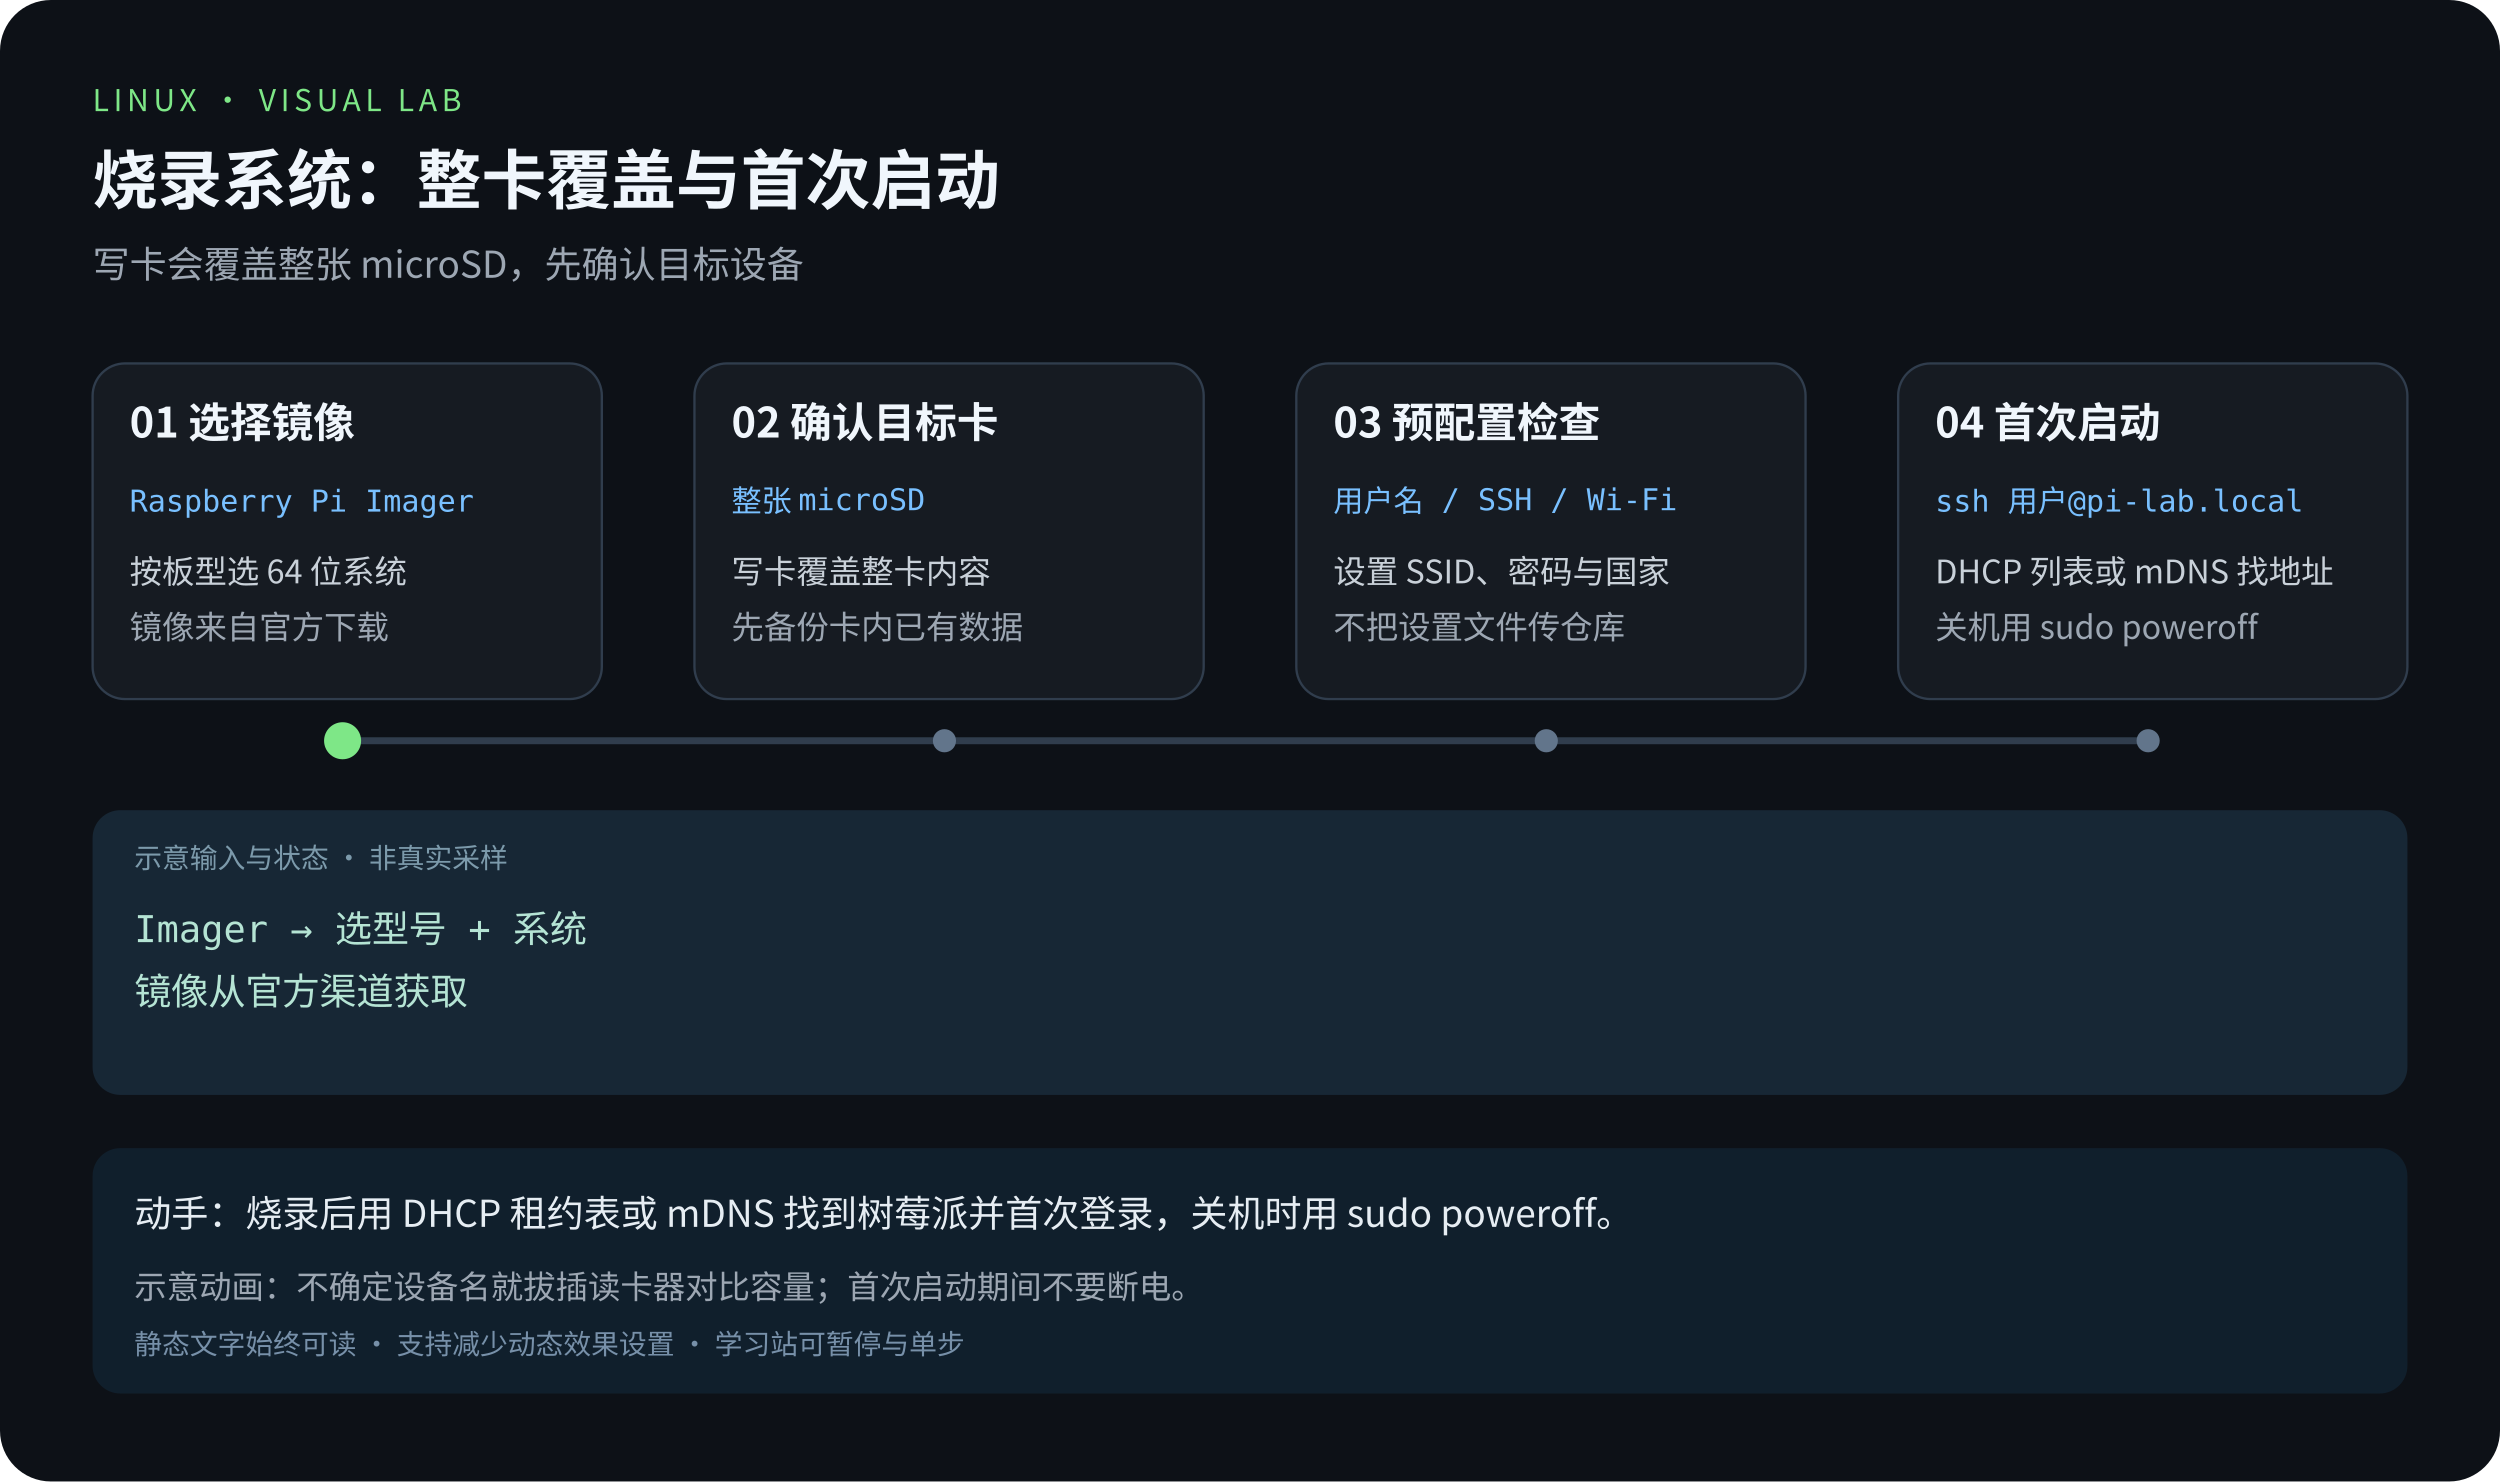
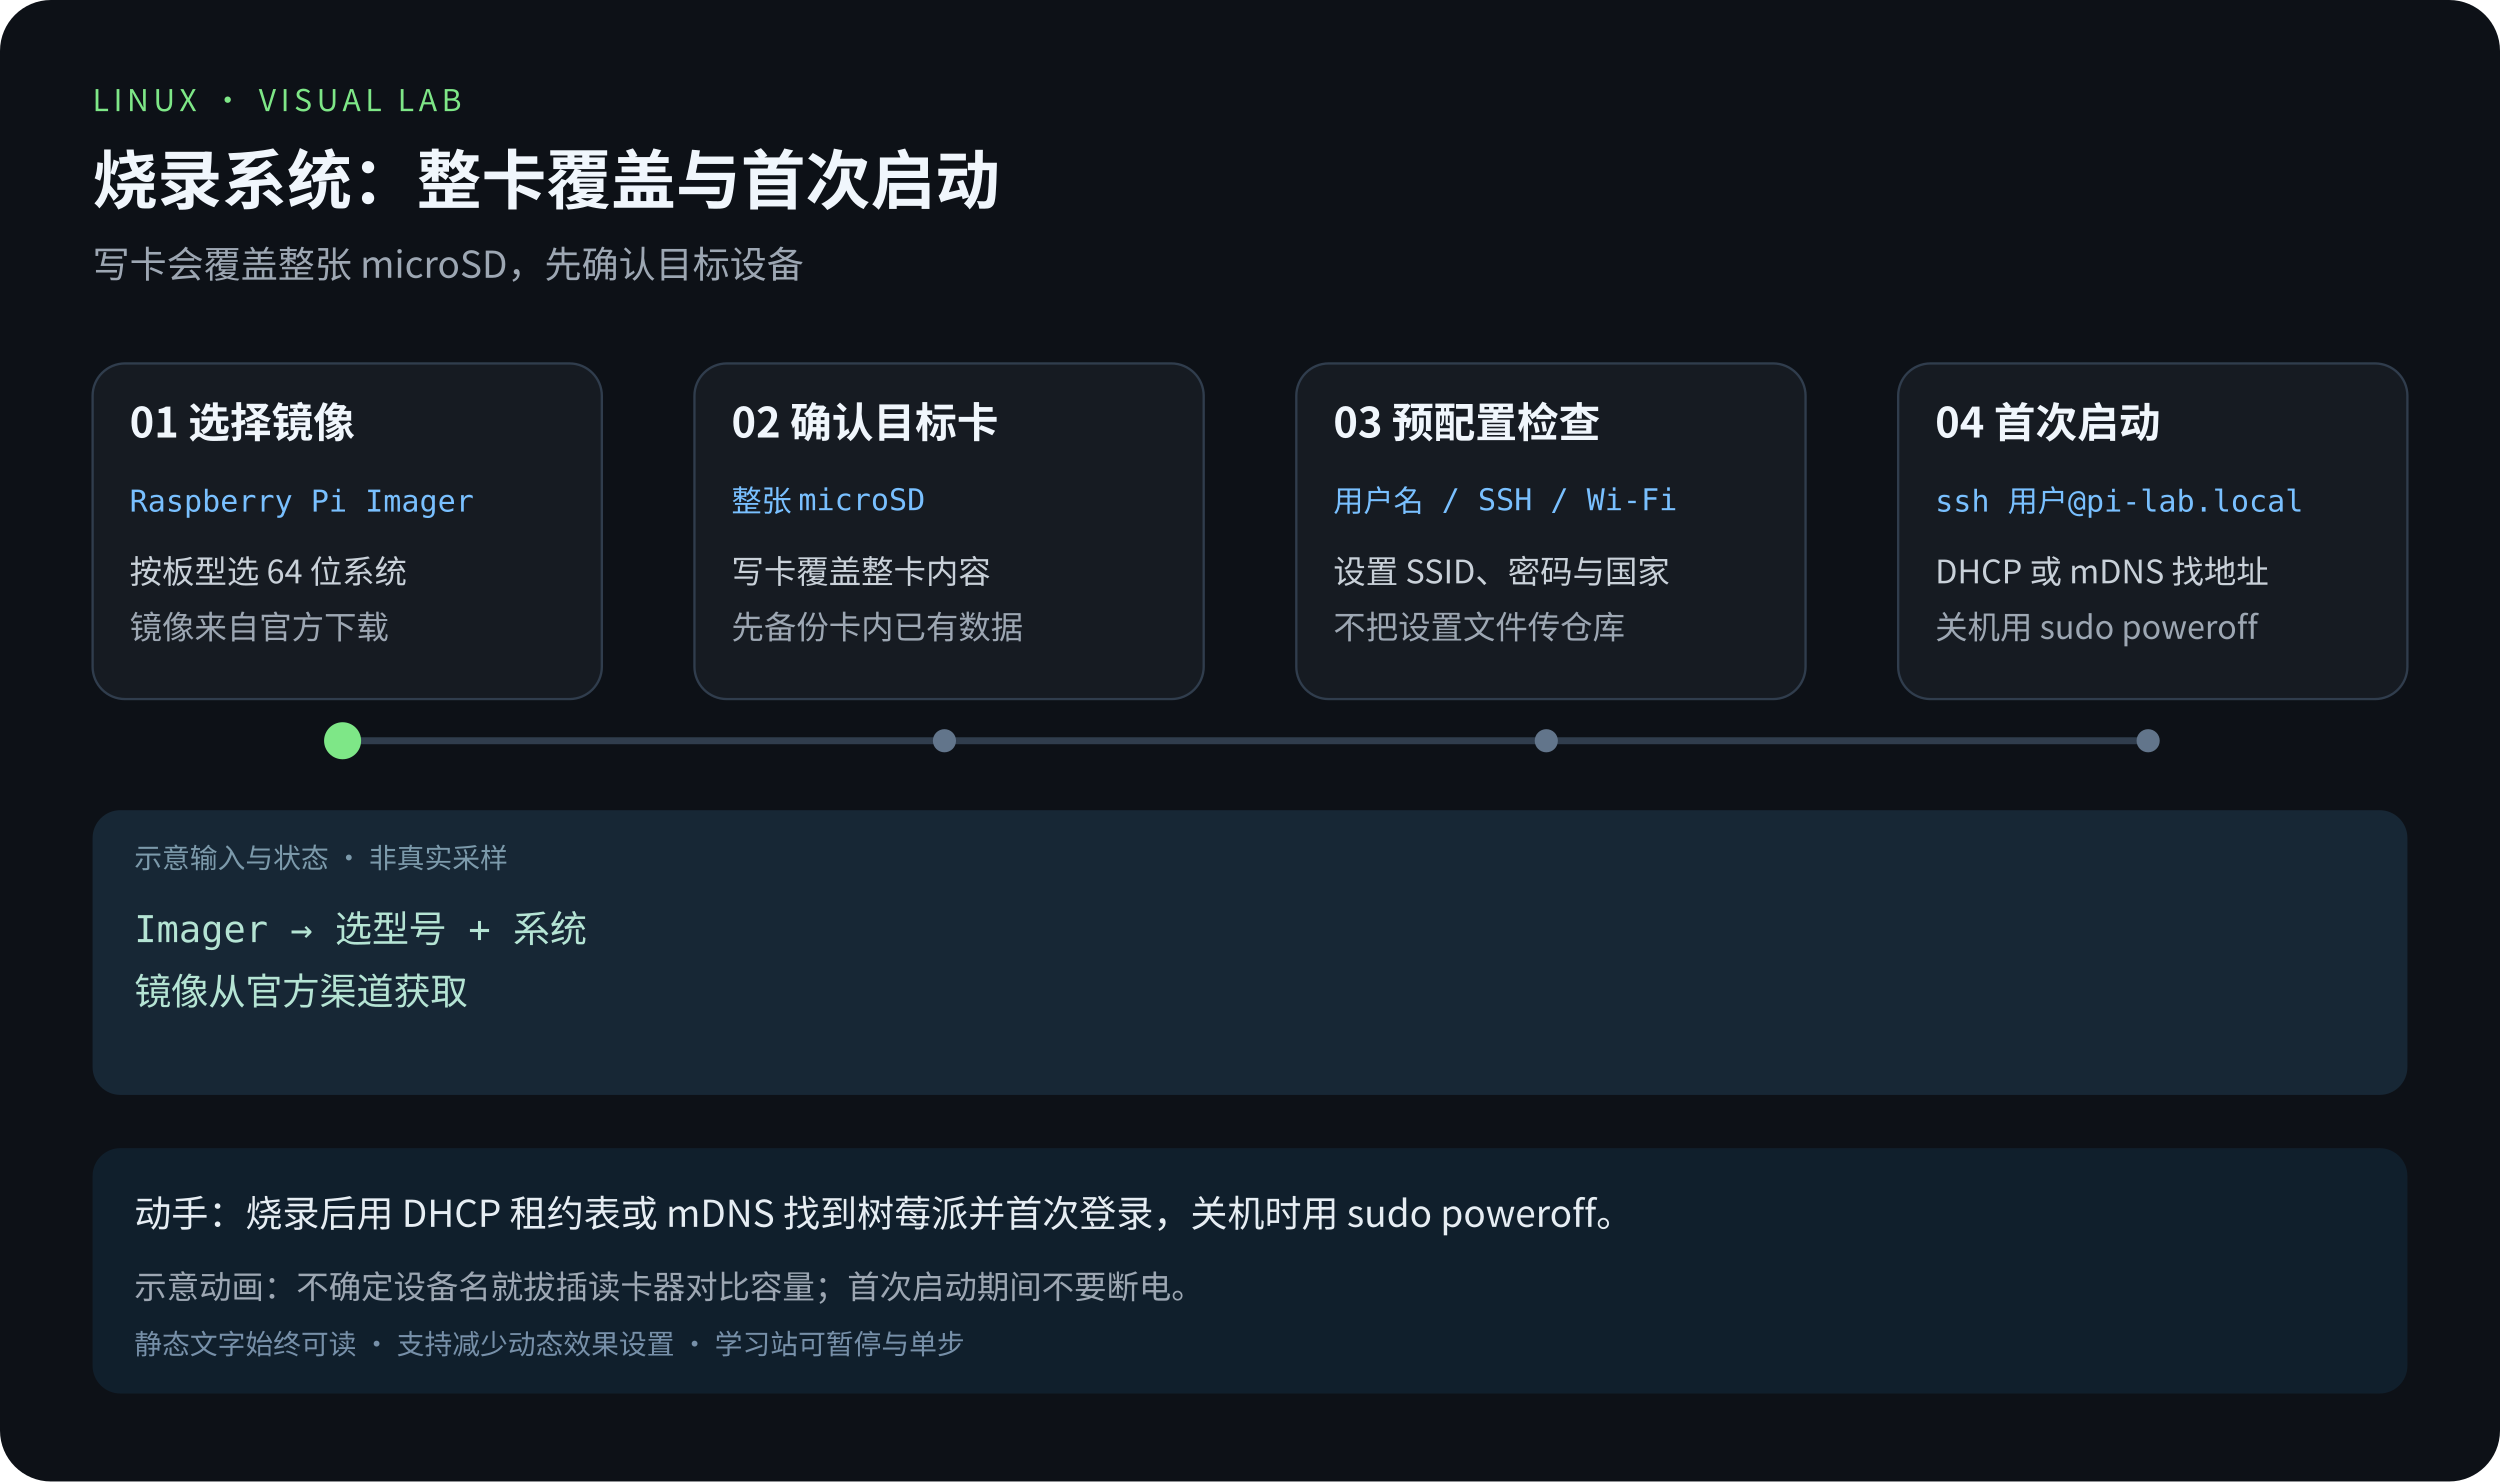
<svg xmlns="http://www.w3.org/2000/svg" width="1080" height="640" viewBox="0 0 1080 640" role="img" aria-labelledby="title desc">
  <style>
text{font-family:"Noto Sans CJK SC","Microsoft YaHei",sans-serif}
.code{font-family:Consolas,monospace}
.focus{opacity:0}
.output{opacity:0}.output.phase-0{opacity:1}
@keyframes step0{0%,24.9%{opacity:1}25%,100%{opacity:0}}.phase-0{animation:step0 12s linear 3}@keyframes step1{0%,24.9%{opacity:0}25%,49.9%{opacity:1}50%,100%{opacity:0}}.phase-1{animation:step1 12s linear 3}@keyframes step2{0%,49.9%{opacity:0}50%,74.9%{opacity:1}75%,100%{opacity:0}}.phase-2{animation:step2 12s linear 3}@keyframes step3{0%,74.9%{opacity:0}75%,100%{opacity:1}}.phase-3{animation:step3 12s linear 3}
@keyframes travel{0%,15%{transform:translateX(0)}25%,40%{transform:translateX(260px)}50%,65%{transform:translateX(520px)}75%,100%{transform:translateX(780px)}}
.token{animation:travel 12s ease-in-out 3}
@media (prefers-reduced-motion:reduce){.focus,.token,.output{animation:none}.token{display:none}}
</style>
  <rect width="1080" height="640" rx="22" fill="#0d1117" />
  <text x="40" y="48" fill="#7ee787" font-size="13" letter-spacing="2">LINUX · VISUAL LAB</text>
  <text x="40" y="88" fill="#f0f6fc" font-size="28" font-weight="bold">烧录系统：整卡覆盖与首次启动</text>
  <text x="40" y="120" fill="#9da7b3" font-size="16">写卡会覆盖整张 microSD，先确认目标设备</text>
  <path d="M148 320 H928" fill="none" stroke="#303d4d" stroke-width="3" />
  <g>
    <rect x="40" y="157" width="220" height="145" rx="14" fill="#161b22" stroke="#303d4d" />
    <rect class="focus phase-0" x="40" y="157" width="220" height="145" rx="14" fill="none" stroke="#58a6ff" stroke-width="3" />
    <text x="56" y="189" fill="#f0f6fc" font-size="18" font-weight="bold">01 选择镜像</text>
    <text class="code" x="56" y="221" fill="#79c0ff" font-size="13">Raspberry Pi Imager</text>
    <text x="56" y="252" fill="#c9d1d9" font-size="14">按板型选 64 位系统</text>
    <text x="56" y="276" fill="#9da7b3" font-size="14">镜像来自官方下载</text>
    <circle cx="148" cy="320" r="5" fill="#62758b" />
  </g>
  <g>
    <rect x="300" y="157" width="220" height="145" rx="14" fill="#161b22" stroke="#303d4d" />
    <rect class="focus phase-1" x="300" y="157" width="220" height="145" rx="14" fill="none" stroke="#58a6ff" stroke-width="3" />
    <text x="316" y="189" fill="#f0f6fc" font-size="18" font-weight="bold">02 确认目标卡</text>
    <text class="code" x="316" y="221" fill="#79c0ff" font-size="13">整张 microSD</text>
    <text x="316" y="252" fill="#c9d1d9" font-size="14">写卡覆盖整卡内容</text>
    <text x="316" y="276" fill="#9da7b3" font-size="14">先备份卡内已有数据</text>
    <circle cx="408" cy="320" r="5" fill="#62758b" />
  </g>
  <g>
    <rect x="560" y="157" width="220" height="145" rx="14" fill="#161b22" stroke="#303d4d" />
    <rect class="focus phase-2" x="560" y="157" width="220" height="145" rx="14" fill="none" stroke="#58a6ff" stroke-width="3" />
    <text x="576" y="189" fill="#f0f6fc" font-size="18" font-weight="bold">03 预配置检查</text>
    <text class="code" x="576" y="221" fill="#79c0ff" font-size="13">用户名 / SSH / Wi-Fi</text>
    <text x="576" y="252" fill="#c9d1d9" font-size="14">设置 SSID、密码与国家</text>
    <text x="576" y="276" fill="#9da7b3" font-size="14">不把设置文件传仓库</text>
    <circle cx="668" cy="320" r="5" fill="#62758b" />
  </g>
  <g>
    <rect x="820" y="157" width="220" height="145" rx="14" fill="#161b22" stroke="#303d4d" />
    <rect class="focus phase-3" x="820" y="157" width="220" height="145" rx="14" fill="none" stroke="#58a6ff" stroke-width="3" />
    <text x="836" y="189" fill="#f0f6fc" font-size="18" font-weight="bold">04 首次启动</text>
    <text class="code" x="836" y="221" fill="#79c0ff" font-size="13">ssh 用户@pi-lab.local</text>
-     <text x="836" y="252" fill="#c9d1d9" font-size="14">DHCP 列表或 mDNS 找地址</text>
+     <text x="836" y="252" fill="#c9d1d9" font-size="14">DHCP 或 mDNS 找地址</text>
    <text x="836" y="276" fill="#9da7b3" font-size="14">关机用 sudo poweroff</text>
    <circle cx="928" cy="320" r="5" fill="#62758b" />
  </g>
  <rect x="40" y="350" width="1000" height="123" rx="12" fill="#172735" />
  <text x="58" y="375" fill="#7c9aab" font-size="12">示意输入与状态 · 非真实采样</text>
  <g class="output phase-0">
    <text class="code" x="58" y="407" fill="#b5e4d4" font-size="16">Imager → 选型号 + 系统</text>
    <text class="code" x="58" y="434" fill="#b5e4d4" font-size="16">镜像从官方渠道获取</text>
  </g>
  <g class="output phase-1">
    <text class="code" x="58" y="407" fill="#b5e4d4" font-size="16">目标：整张 microSD</text>
    <text class="code" x="58" y="434" fill="#b5e4d4" font-size="16">选错设备可能覆盖电脑磁盘</text>
  </g>
  <g class="output phase-2">
    <text class="code" x="58" y="407" fill="#b5e4d4" font-size="16">预配置：用户名 / SSH / Wi-Fi</text>
    <text class="code" x="58" y="434" fill="#b5e4d4" font-size="16">设置文件与截图不要上传仓库</text>
  </g>
  <g class="output phase-3">
    <text class="code" x="58" y="407" fill="#b5e4d4" font-size="16">首次启动 → ssh 用户@pi-lab.local</text>
    <text class="code" x="58" y="434" fill="#b5e4d4" font-size="16">关机用 sudo poweroff，别直接拔电</text>
  </g>
  <circle class="token" cx="148" cy="320" r="8" fill="#7ee787" />
  <rect x="40" y="496" width="1000" height="106" rx="12" fill="#101f2c" />
  <text x="58" y="530" fill="#e6edf3" font-size="16">动手：烧录后用 DHCP 租约表或 mDNS 找到树莓派并首次登录，关机时用 sudo poweroff。</text>
  <text x="58" y="561" fill="#9da7b3" font-size="14">示意动画：不确定设备名就拔插读卡器对比容量；首次启动期间不要断电。</text>
  <text x="58" y="585" fill="#7790a9" font-size="12">静态文字始终可读 · 支持减少动态效果设置 · 学习站可暂停与单步</text>
</svg>
